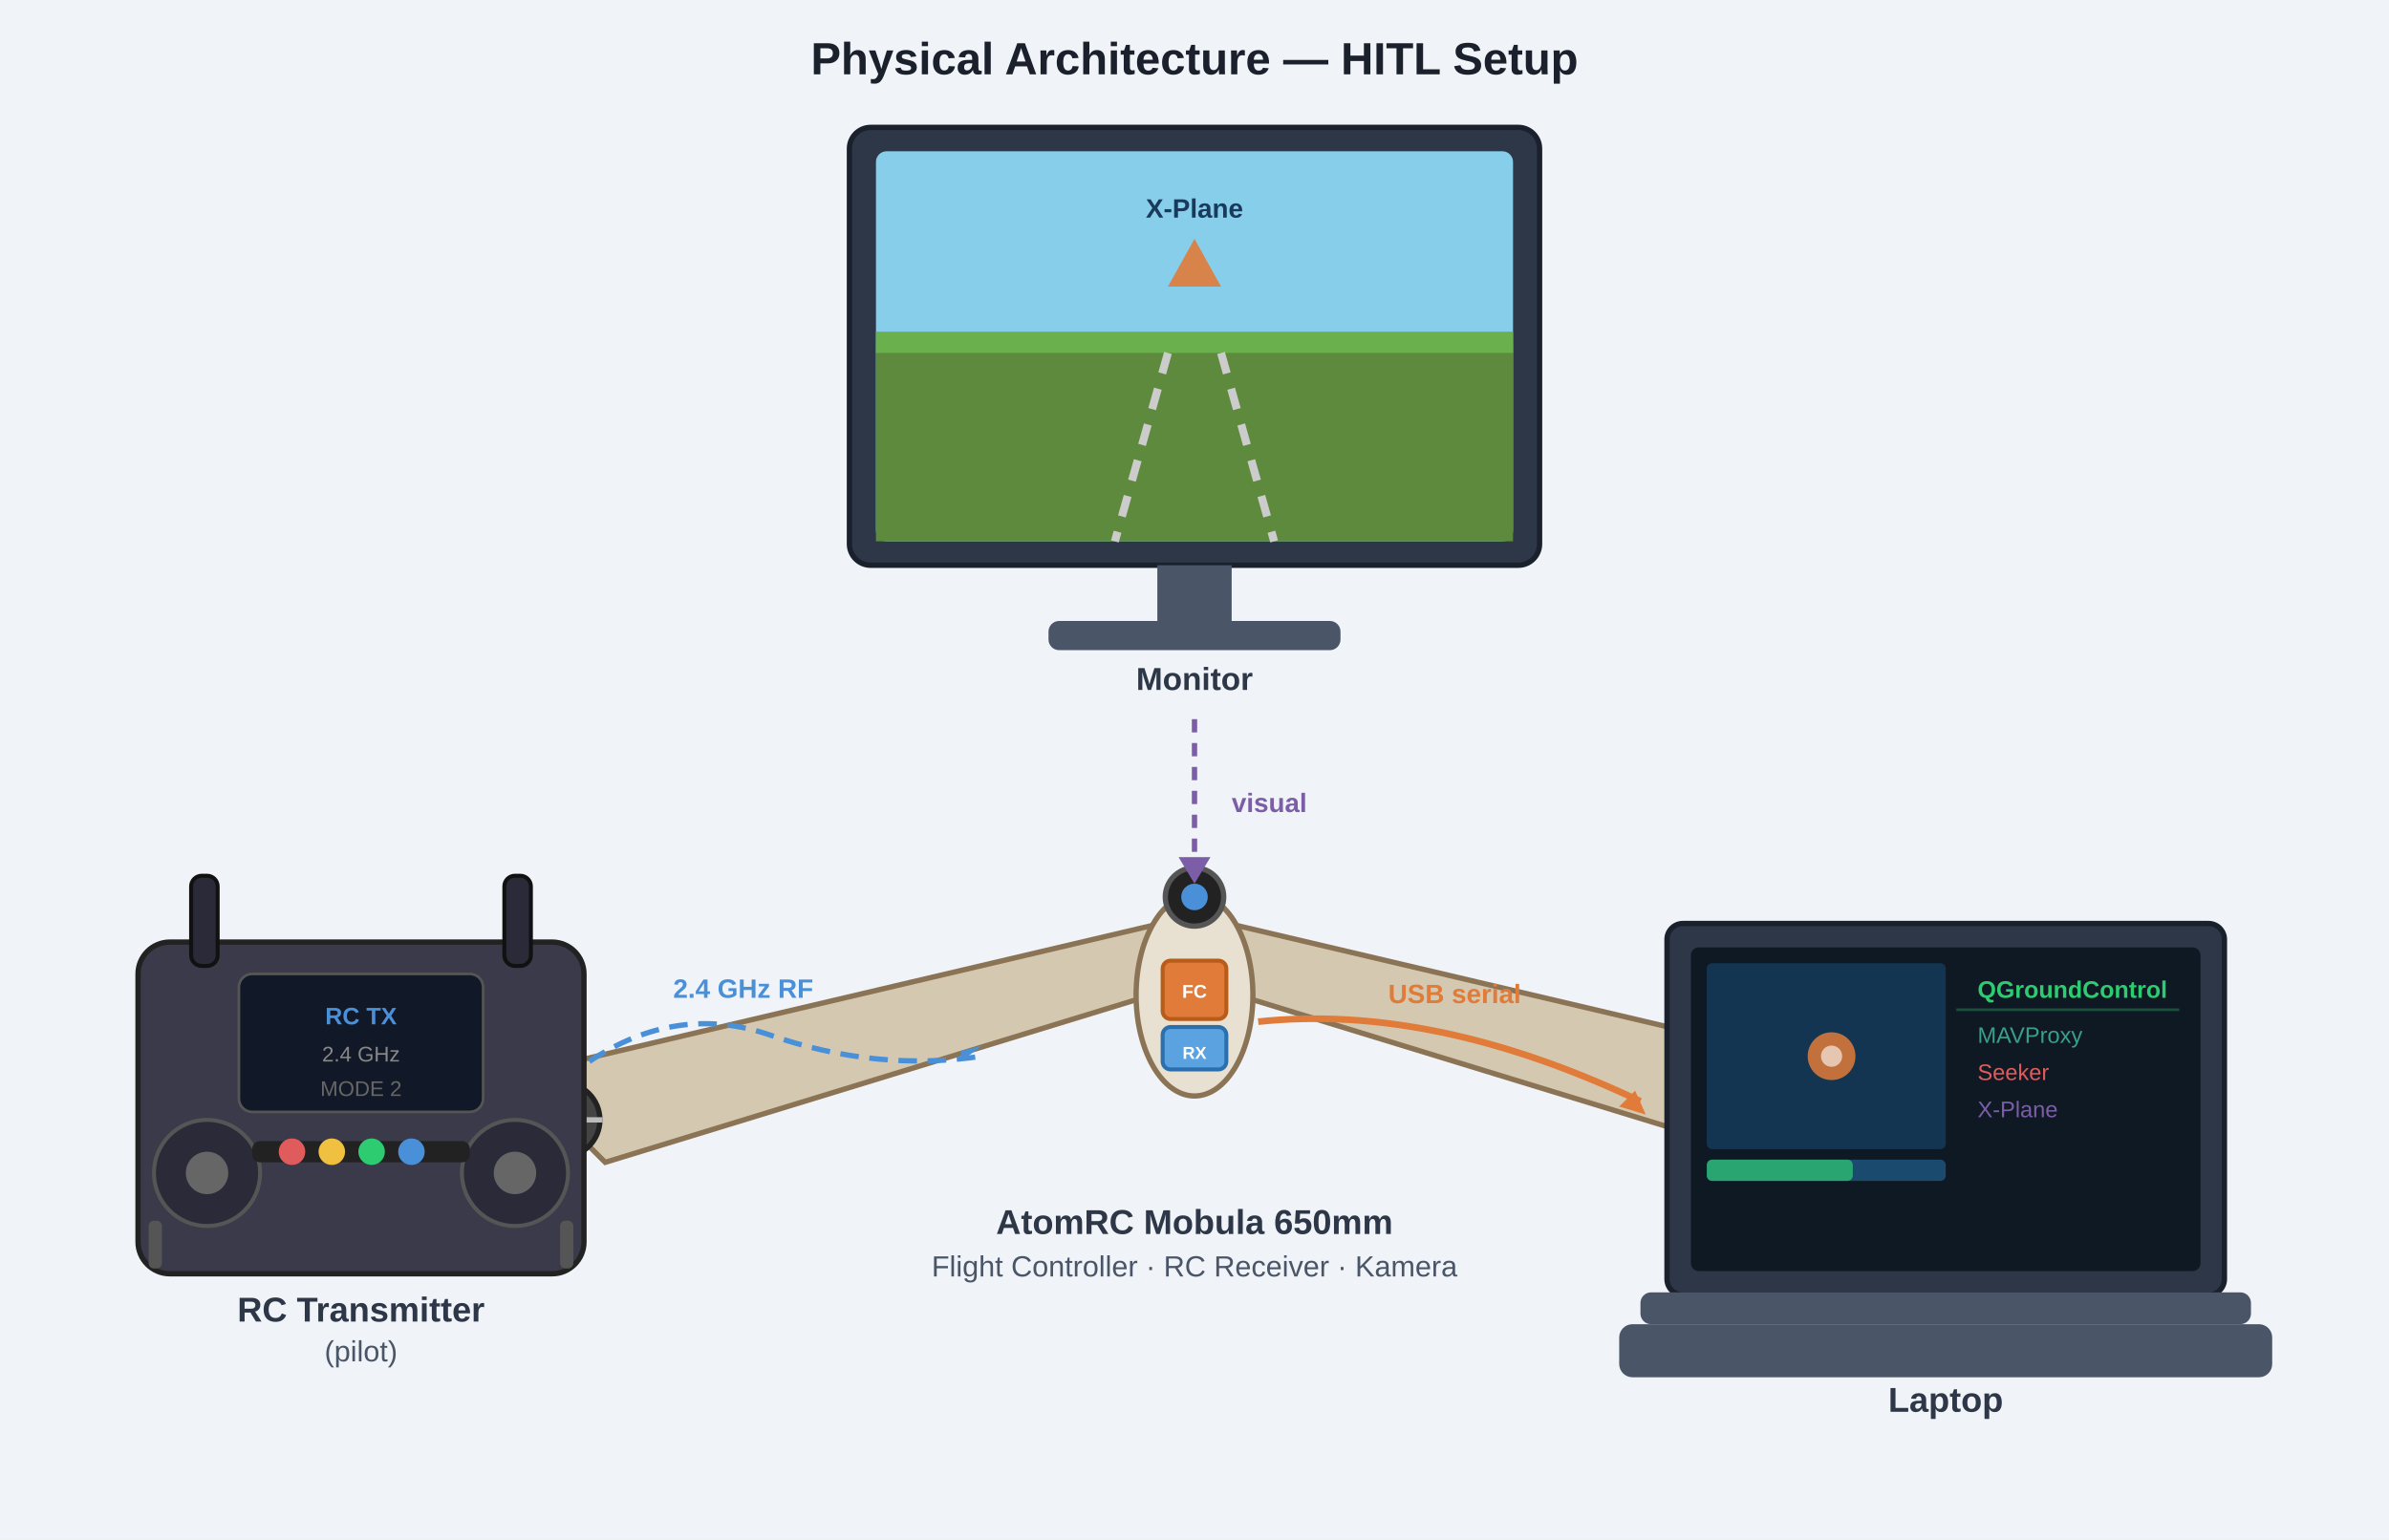
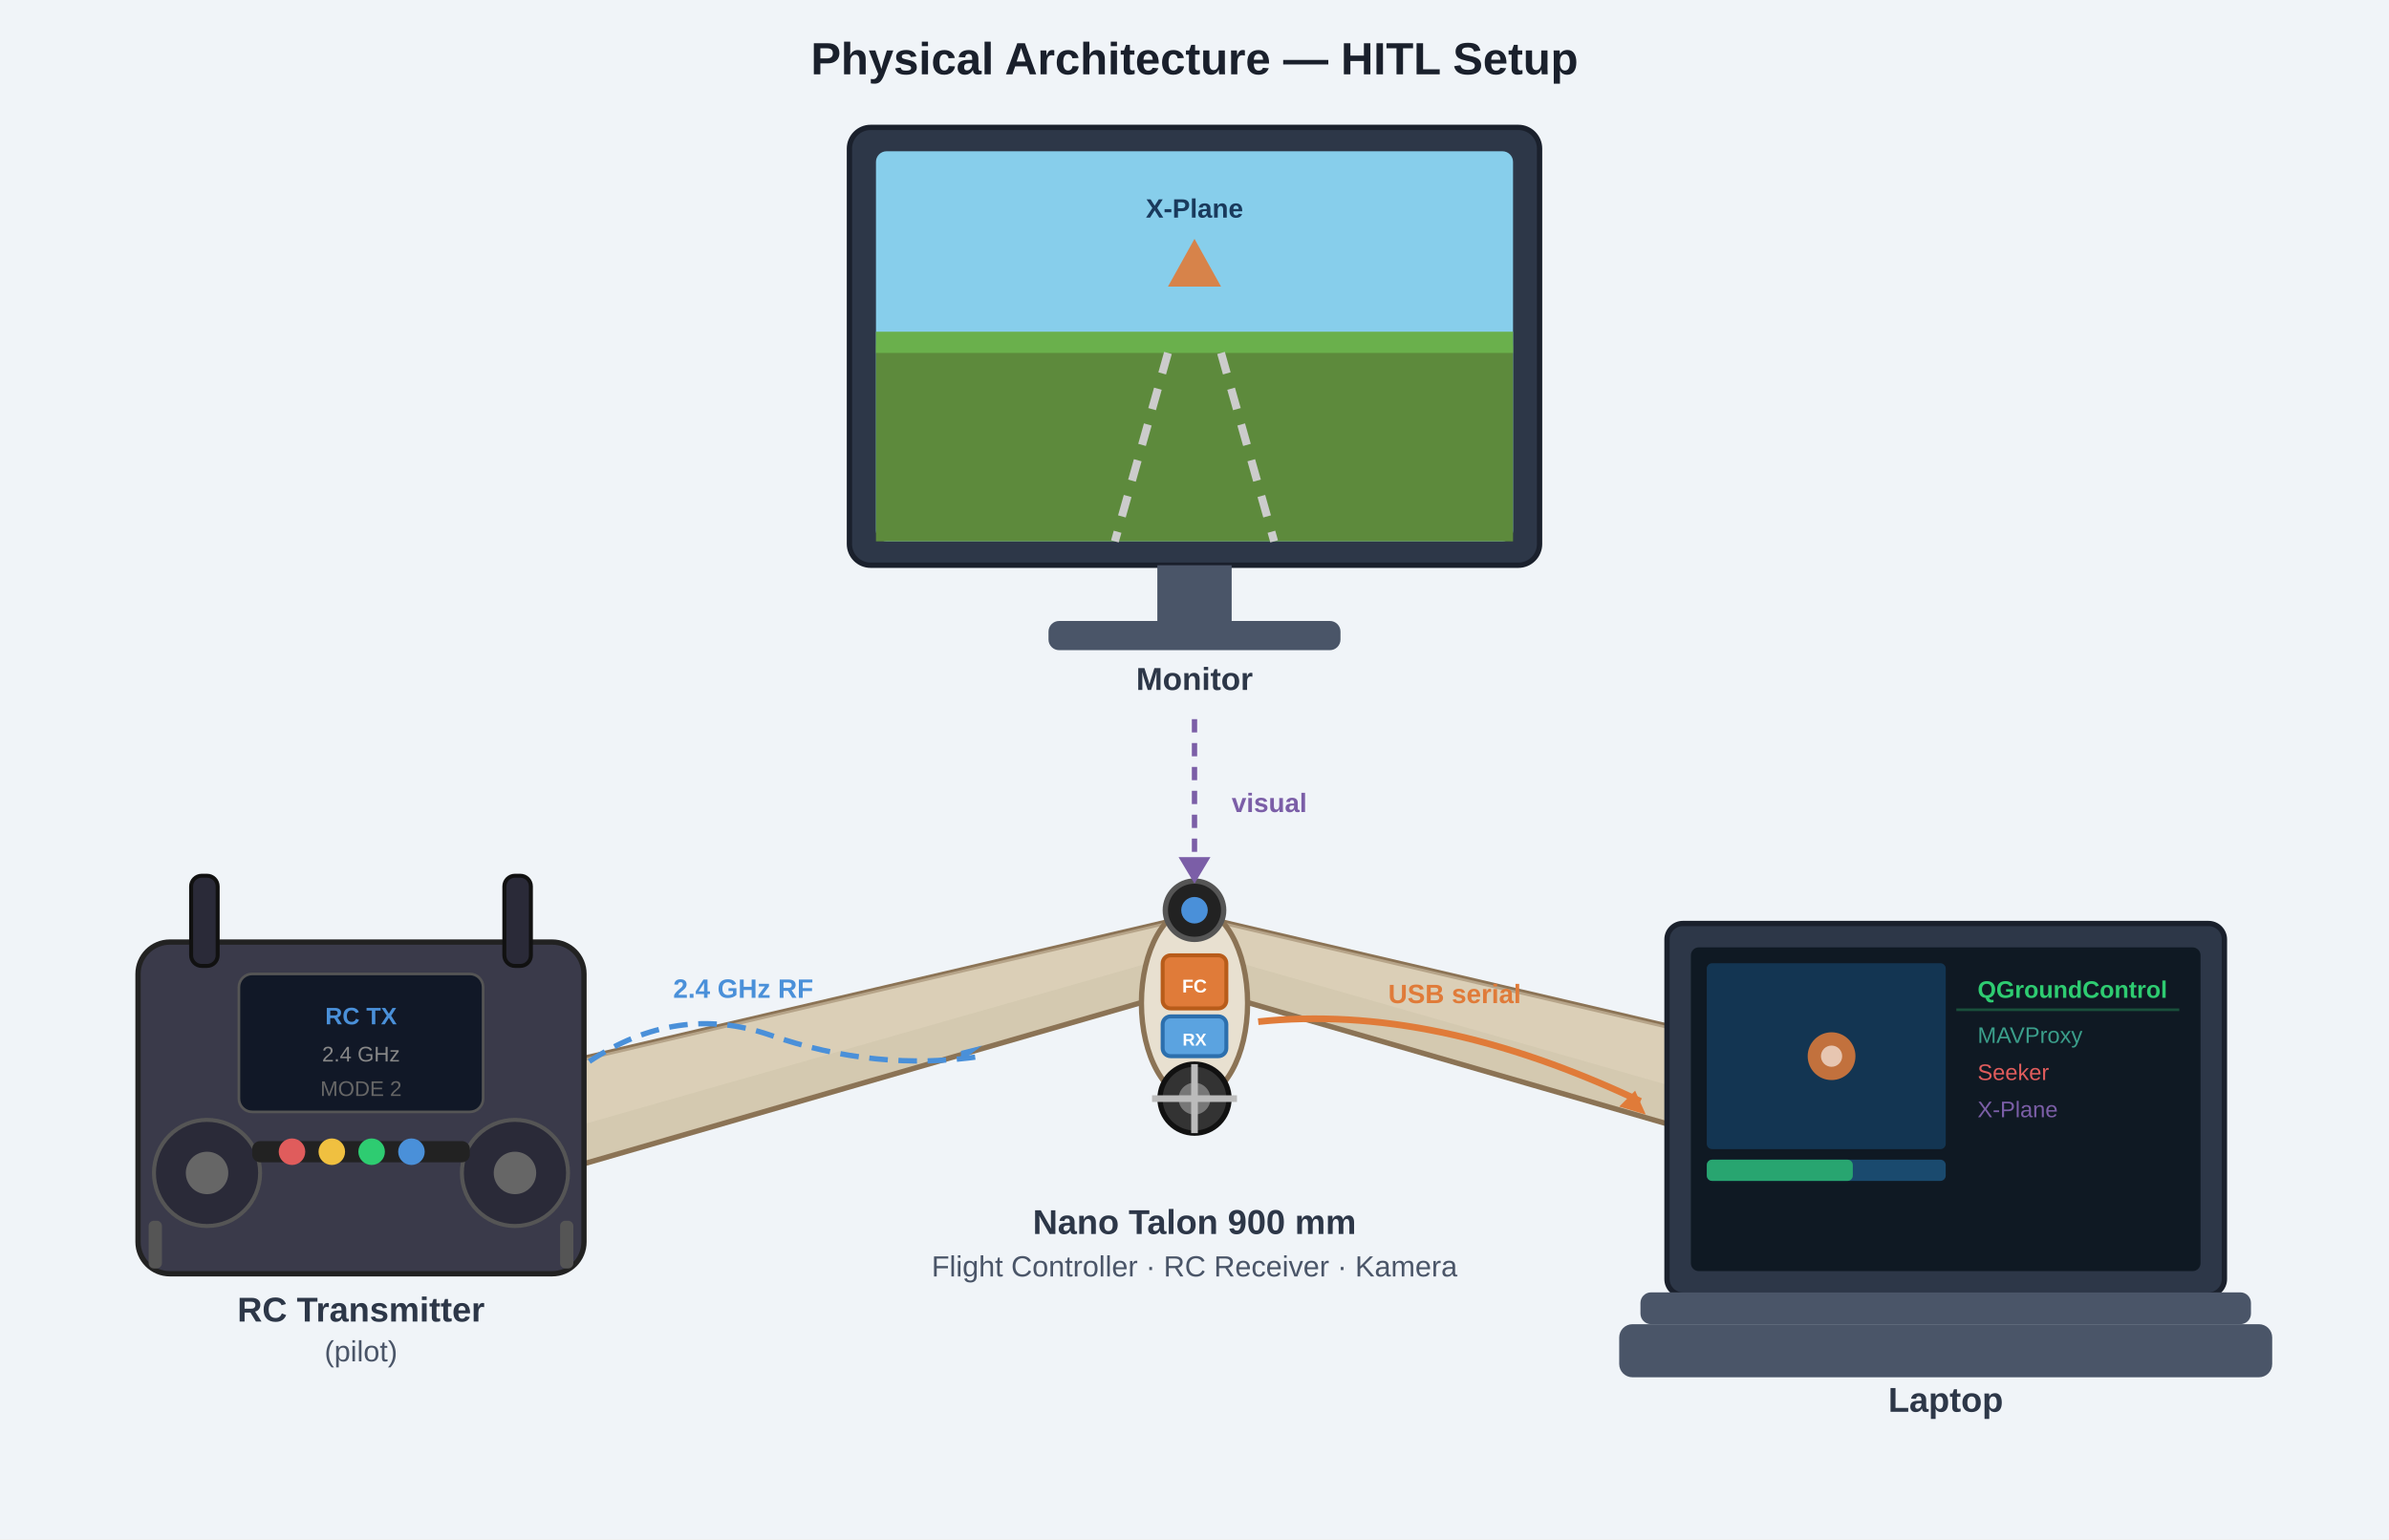
<svg xmlns="http://www.w3.org/2000/svg" viewBox="0 0 900 580" width="900" height="580">
  <rect width="900" height="580" fill="#f0f4f8" />
  <text x="450" y="28" text-anchor="middle" font-family="Arial" font-size="17" font-weight="bold" fill="#1a202c">Physical Architecture — HITL Setup</text>
  <rect x="320" y="48" width="260" height="165" rx="8" fill="#2d3748" stroke="#1a202c" stroke-width="2" />
  <rect x="330" y="57" width="240" height="147" rx="4" fill="#87ceeb" />
  <rect x="330" y="130" width="240" height="74" rx="0" fill="#5d8a3c" />
  <rect x="330" y="125" width="240" height="8" fill="#6ab04c" />
  <line x1="440" y1="133" x2="420" y2="204" stroke="#ccc" stroke-width="3" stroke-dasharray="8,6" />
  <line x1="460" y1="133" x2="480" y2="204" stroke="#ccc" stroke-width="3" stroke-dasharray="8,6" />
  <polygon points="450,90 440,108 460,108" fill="#e07b39" opacity="0.9" />
  <text x="450" y="82" text-anchor="middle" font-family="Arial" font-size="10" fill="#1a3a5c" font-weight="bold">X-Plane</text>
  <rect x="436" y="213" width="28" height="22" fill="#4a5568" />
  <rect x="395" y="234" width="110" height="11" rx="4" fill="#4a5568" />
  <text x="450" y="260" text-anchor="middle" font-family="Arial" font-size="12" fill="#2d3748" font-weight="bold">Monitor</text>
-   <path d="M 450,345 L 195,405 L 228,438 L 450,370 Z" fill="#d4c9b0" stroke="#8b7355" stroke-width="2" />
-   <path d="M 450,345 L 705,405 L 672,438 L 450,370 Z" fill="#d4c9b0" stroke="#8b7355" stroke-width="2" />
-   <ellipse cx="450" cy="375" rx="22" ry="38" fill="#e8e0d0" stroke="#8b7355" stroke-width="2" />
-   <circle cx="450" cy="338" r="11" fill="#222" stroke="#555" stroke-width="2" />
-   <circle cx="450" cy="338" r="5" fill="#4a90d9" />
-   <circle cx="212" cy="422" r="14" fill="#444" stroke="#222" stroke-width="2" />
-   <circle cx="212" cy="422" r="7" fill="#888" />
-   <line x1="197" y1="422" x2="227" y2="422" stroke="#bbb" stroke-width="2" />
-   <line x1="212" y1="407" x2="212" y2="437" stroke="#bbb" stroke-width="2" />
-   <circle cx="688" cy="422" r="14" fill="#444" stroke="#222" stroke-width="2" />
-   <circle cx="688" cy="422" r="7" fill="#888" />
-   <line x1="673" y1="422" x2="703" y2="422" stroke="#bbb" stroke-width="2" />
-   <line x1="688" y1="407" x2="688" y2="437" stroke="#bbb" stroke-width="2" />
-   <rect x="438" y="362" width="24" height="22" rx="3" fill="#e07b39" stroke="#b85c1a" stroke-width="1.5" />
-   <text x="450" y="376" text-anchor="middle" font-family="Arial" font-size="7" fill="white" font-weight="bold">FC</text>
-   <rect x="438" y="387" width="24" height="16" rx="3" fill="#5ba3e0" stroke="#2c6fad" stroke-width="1.5" />
-   <text x="450" y="399" text-anchor="middle" font-family="Arial" font-size="6.5" fill="white" font-weight="bold">RX</text>
-   <text x="450" y="465" text-anchor="middle" font-family="Arial" font-size="13" fill="#2d3748" font-weight="bold">AtomRC Mobula 650mm</text>
+   <path d="M 450,345 L 172,410 L 208,442 L 450,372 Z" fill="#d4c9b0" stroke="#8b7355" stroke-width="2" />
+   <path d="M 450,345 L 728,410 L 692,442 L 450,372 Z" fill="#d4c9b0" stroke="#8b7355" stroke-width="2" />
+   <path d="M 450,345 L 172,410 L 208,427 L 450,358 Z" fill="#e2d6be" opacity="0.5" />
+   <path d="M 450,345 L 728,410 L 692,427 L 450,358 Z" fill="#e2d6be" opacity="0.5" />
+   <ellipse cx="450" cy="378" rx="20" ry="36" fill="#e8e0d0" stroke="#8b7355" stroke-width="2" />
+   <circle cx="450" cy="343" r="11" fill="#222" stroke="#555" stroke-width="2" />
+   <circle cx="450" cy="343" r="5" fill="#4a90d9" />
+   <circle cx="450" cy="414" r="13" fill="#333" stroke="#111" stroke-width="2" />
+   <circle cx="450" cy="414" r="6" fill="#777" />
+   <line x1="434" y1="414" x2="466" y2="414" stroke="#bbb" stroke-width="2.5" />
+   <line x1="450" y1="401" x2="450" y2="427" stroke="#bbb" stroke-width="2.5" />
+   <rect x="438" y="360" width="24" height="20" rx="3" fill="#e07b39" stroke="#b85c1a" stroke-width="1.5" />
+   <text x="450" y="374" text-anchor="middle" font-family="Arial" font-size="7" fill="white" font-weight="bold">FC</text>
+   <rect x="438" y="383" width="24" height="15" rx="3" fill="#5ba3e0" stroke="#2c6fad" stroke-width="1.5" />
+   <text x="450" y="394" text-anchor="middle" font-family="Arial" font-size="6.5" fill="white" font-weight="bold">RX</text>
+   <text x="450" y="465" text-anchor="middle" font-family="Arial" font-size="13" fill="#2d3748" font-weight="bold">Nano Talon 900 mm</text>
  <text x="450" y="481" text-anchor="middle" font-family="Arial" font-size="11" fill="#4a5568">Flight Controller · RC Receiver · Kamera</text>
  <rect x="628" y="348" width="210" height="140" rx="6" fill="#2d3748" stroke="#1a202c" stroke-width="2" />
  <rect x="637" y="357" width="192" height="122" rx="3" fill="#0f1923" />
  <rect x="643" y="363" width="90" height="70" rx="2" fill="#0d2137" />
  <rect x="643" y="363" width="90" height="70" rx="2" fill="#1a4a6e" opacity="0.5" />
  <circle cx="690" cy="398" r="9" fill="#e07b39" opacity="0.85" />
  <circle cx="690" cy="398" r="4" fill="#fff" opacity="0.6" />
  <text x="745" y="376" font-family="Arial" font-size="9" fill="#2ecc71" font-weight="bold">QGroundControl</text>
  <rect x="737" y="380" width="84" height="1" fill="#2ecc71" opacity="0.3" />
  <text x="745" y="393" font-family="Arial" font-size="8.5" fill="#3a9e8a">MAVProxy</text>
  <text x="745" y="407" font-family="Arial" font-size="8.5" fill="#e05c5c">Seeker</text>
  <text x="745" y="421" font-family="Arial" font-size="8.5" fill="#7b5ea7">X-Plane</text>
  <rect x="643" y="437" width="90" height="8" rx="2" fill="#1a4a6e" />
  <rect x="643" y="437" width="55" height="8" rx="2" fill="#2ecc71" opacity="0.7" />
  <rect x="618" y="487" width="230" height="12" rx="4" fill="#4a5568" />
  <rect x="610" y="499" width="246" height="20" rx="5" fill="#4a5568" />
  <text x="733" y="532" text-anchor="middle" font-family="Arial" font-size="13" fill="#2d3748" font-weight="bold">Laptop</text>
  <rect x="52" y="355" width="168" height="125" rx="12" fill="#3a3a4a" stroke="#222" stroke-width="2" />
  <rect x="72" y="330" width="10" height="34" rx="4" fill="#2a2a38" stroke="#111" stroke-width="1.5" />
  <rect x="190" y="330" width="10" height="34" rx="4" fill="#2a2a38" stroke="#111" stroke-width="1.5" />
  <rect x="90" y="367" width="92" height="52" rx="5" fill="#111827" stroke="#555" stroke-width="1" />
  <text x="136" y="386" text-anchor="middle" font-family="Arial" font-size="9" fill="#4a90d9" font-weight="bold">RC TX</text>
  <text x="136" y="400" text-anchor="middle" font-family="Arial" font-size="8" fill="#888">2.4 GHz</text>
  <text x="136" y="413" text-anchor="middle" font-family="Arial" font-size="8" fill="#666">MODE 2</text>
  <circle cx="78" cy="442" r="20" fill="#2a2a38" stroke="#555" stroke-width="1.5" />
  <circle cx="78" cy="442" r="8" fill="#666" />
  <circle cx="194" cy="442" r="20" fill="#2a2a38" stroke="#555" stroke-width="1.5" />
  <circle cx="194" cy="442" r="8" fill="#666" />
  <rect x="95" y="430" width="82" height="8" rx="3" fill="#222" />
  <circle cx="110" cy="434" r="5" fill="#e05c5c" />
  <circle cx="125" cy="434" r="5" fill="#f0c040" />
  <circle cx="140" cy="434" r="5" fill="#2ecc71" />
  <circle cx="155" cy="434" r="5" fill="#4a90d9" />
  <rect x="56" y="460" width="5" height="18" rx="2" fill="#555" />
  <rect x="211" y="460" width="5" height="18" rx="2" fill="#555" />
  <text x="136" y="498" text-anchor="middle" font-family="Arial" font-size="13" fill="#2d3748" font-weight="bold">RC Transmitter</text>
  <text x="136" y="513" text-anchor="middle" font-family="Arial" font-size="11" fill="#4a5568">(pilot)</text>
  <path d="M 222,400 Q 255,378 290,390 Q 330,404 370,398" stroke="#4a90d9" stroke-width="2" stroke-dasharray="7,4" fill="none" />
  <polygon points="370,394 362,400 362,396" fill="#4a90d9" />
  <text x="280" y="376" text-anchor="middle" font-family="Arial" font-size="10" fill="#4a90d9" font-weight="bold">2.4 GHz RF</text>
  <path d="M 474,385 Q 540,378 618,415" stroke="#e07b39" stroke-width="2.5" fill="none" />
  <polygon points="616,411 620,420 610,417" fill="#e07b39" />
  <text x="548" y="378" text-anchor="middle" font-family="Arial" font-size="10" fill="#e07b39" font-weight="bold">USB serial</text>
  <line x1="450" y1="271" x2="450" y2="327" stroke="#7b5ea7" stroke-width="2" stroke-dasharray="5,4" />
  <polygon points="450,333 444,323 456,323" fill="#7b5ea7" />
  <text x="464" y="306" font-family="Arial" font-size="10" fill="#7b5ea7" font-weight="bold">visual</text>
</svg>
